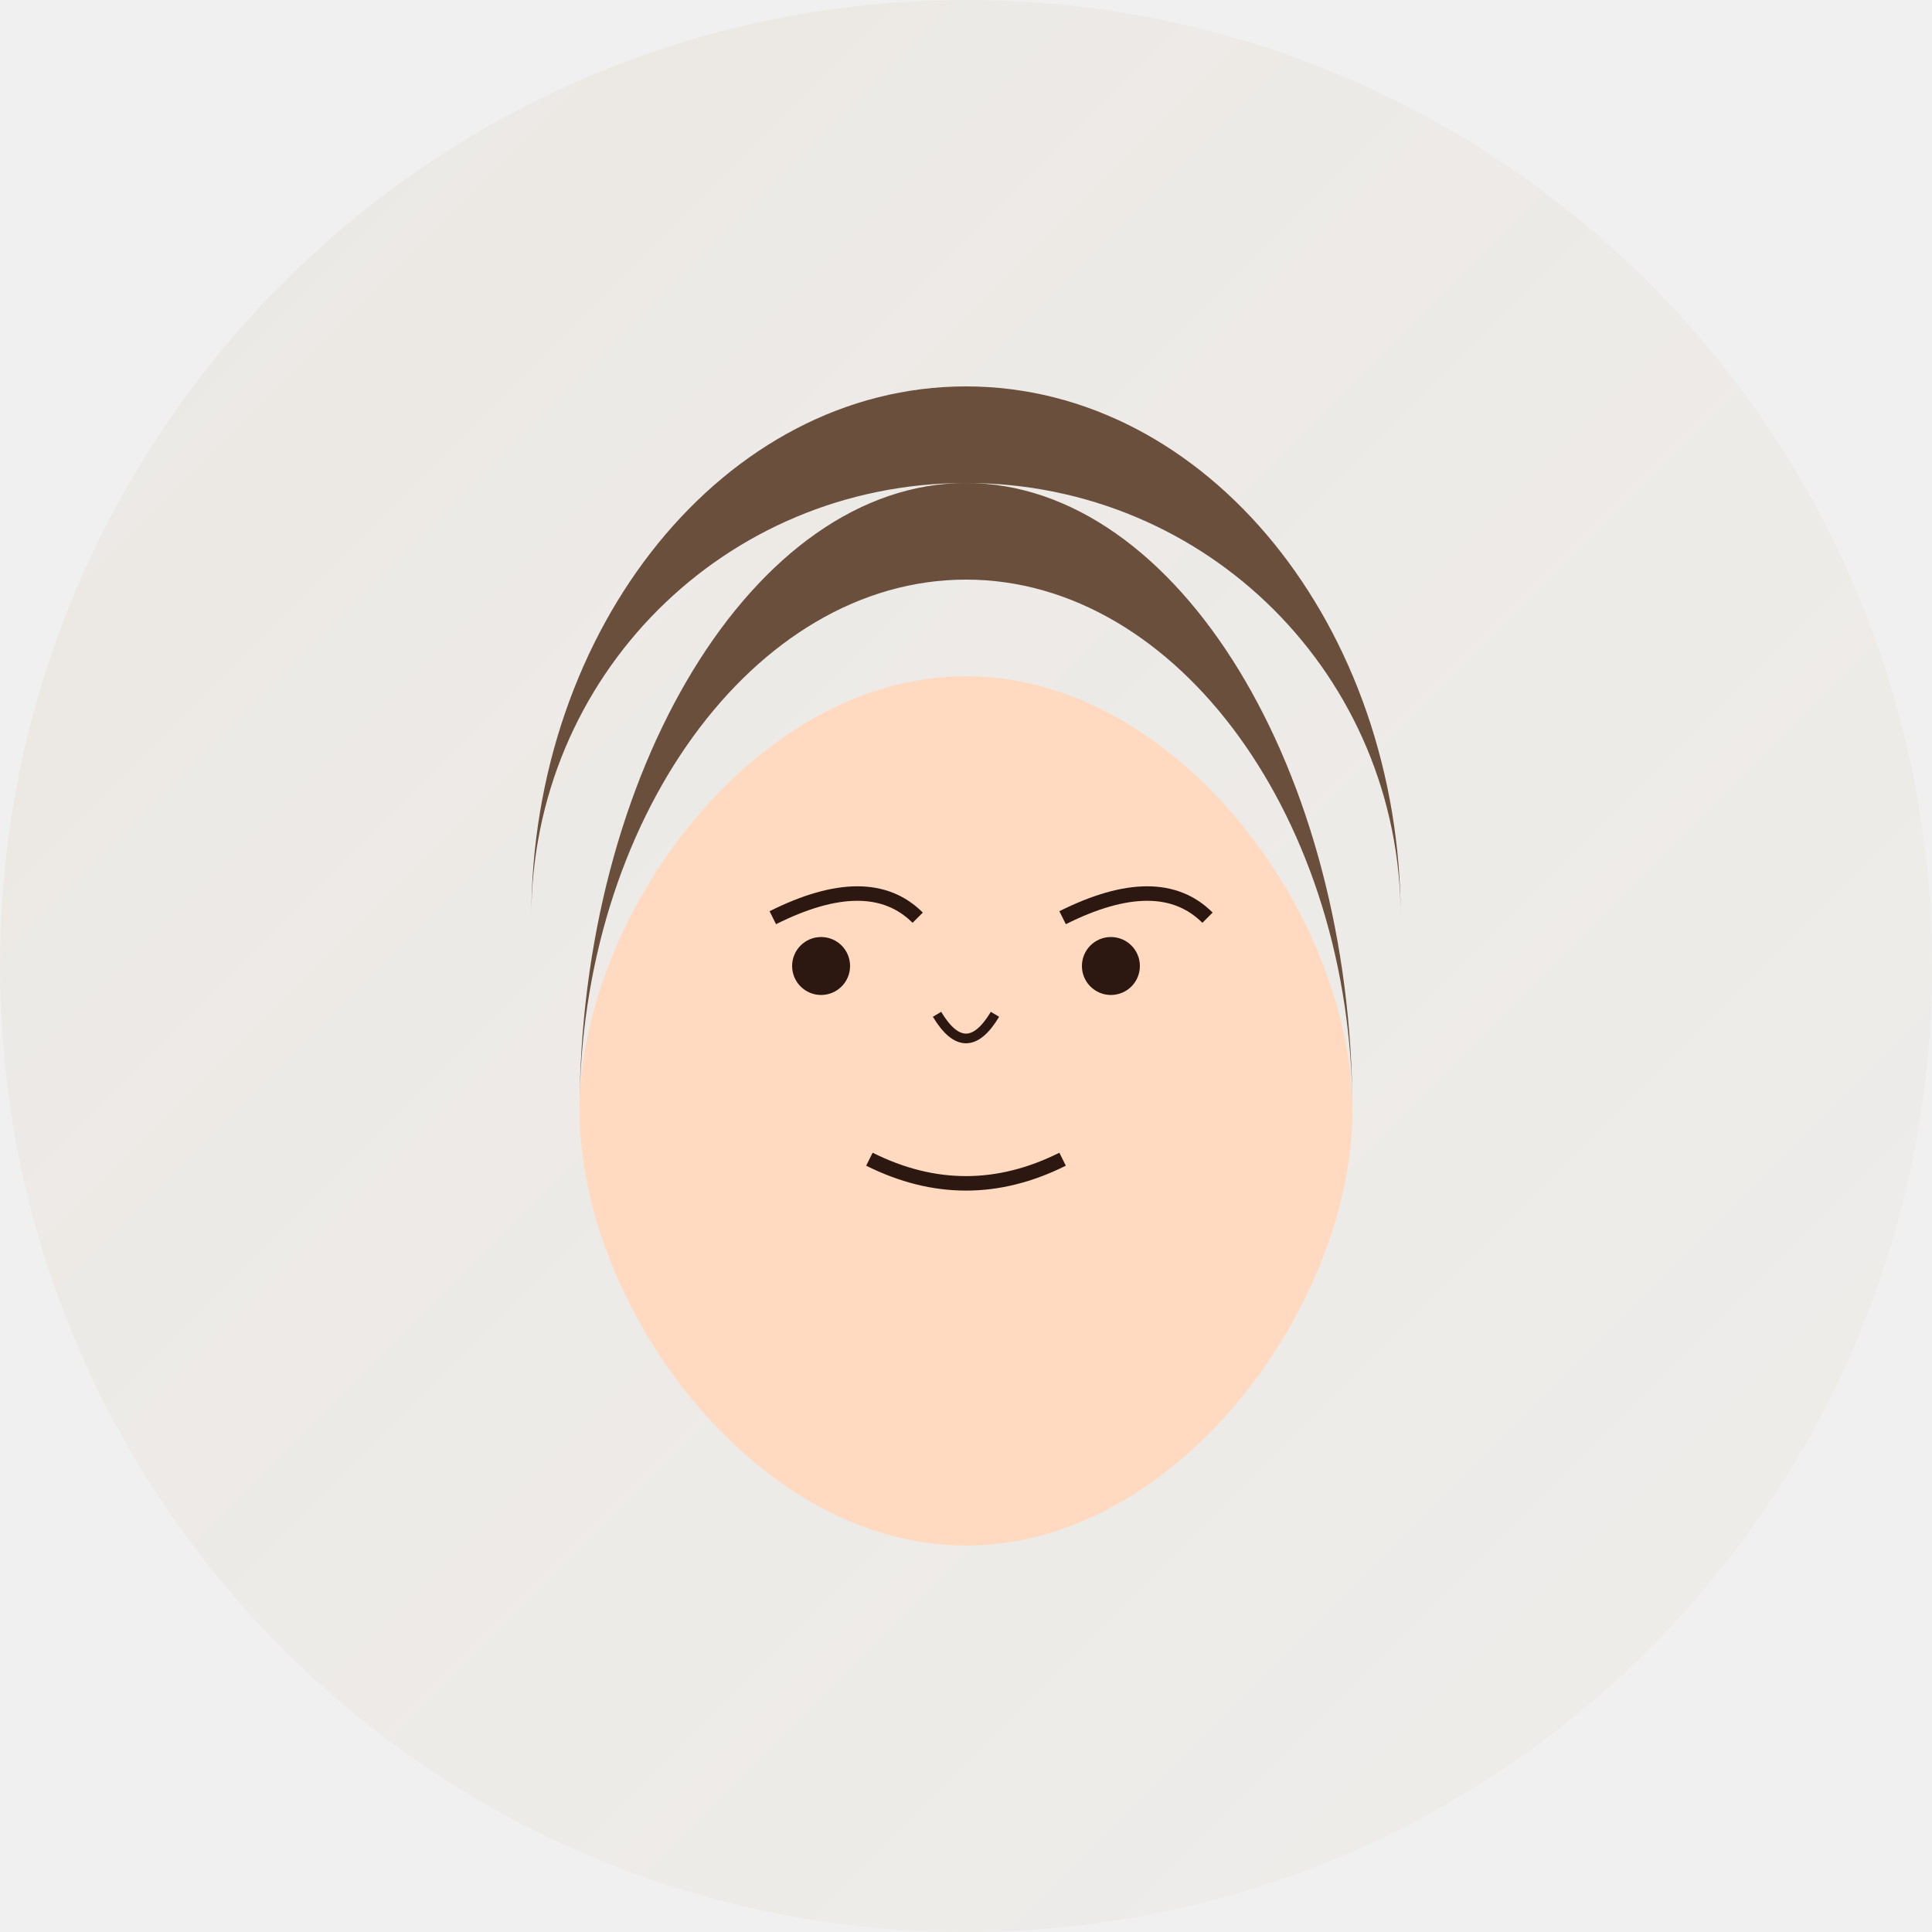
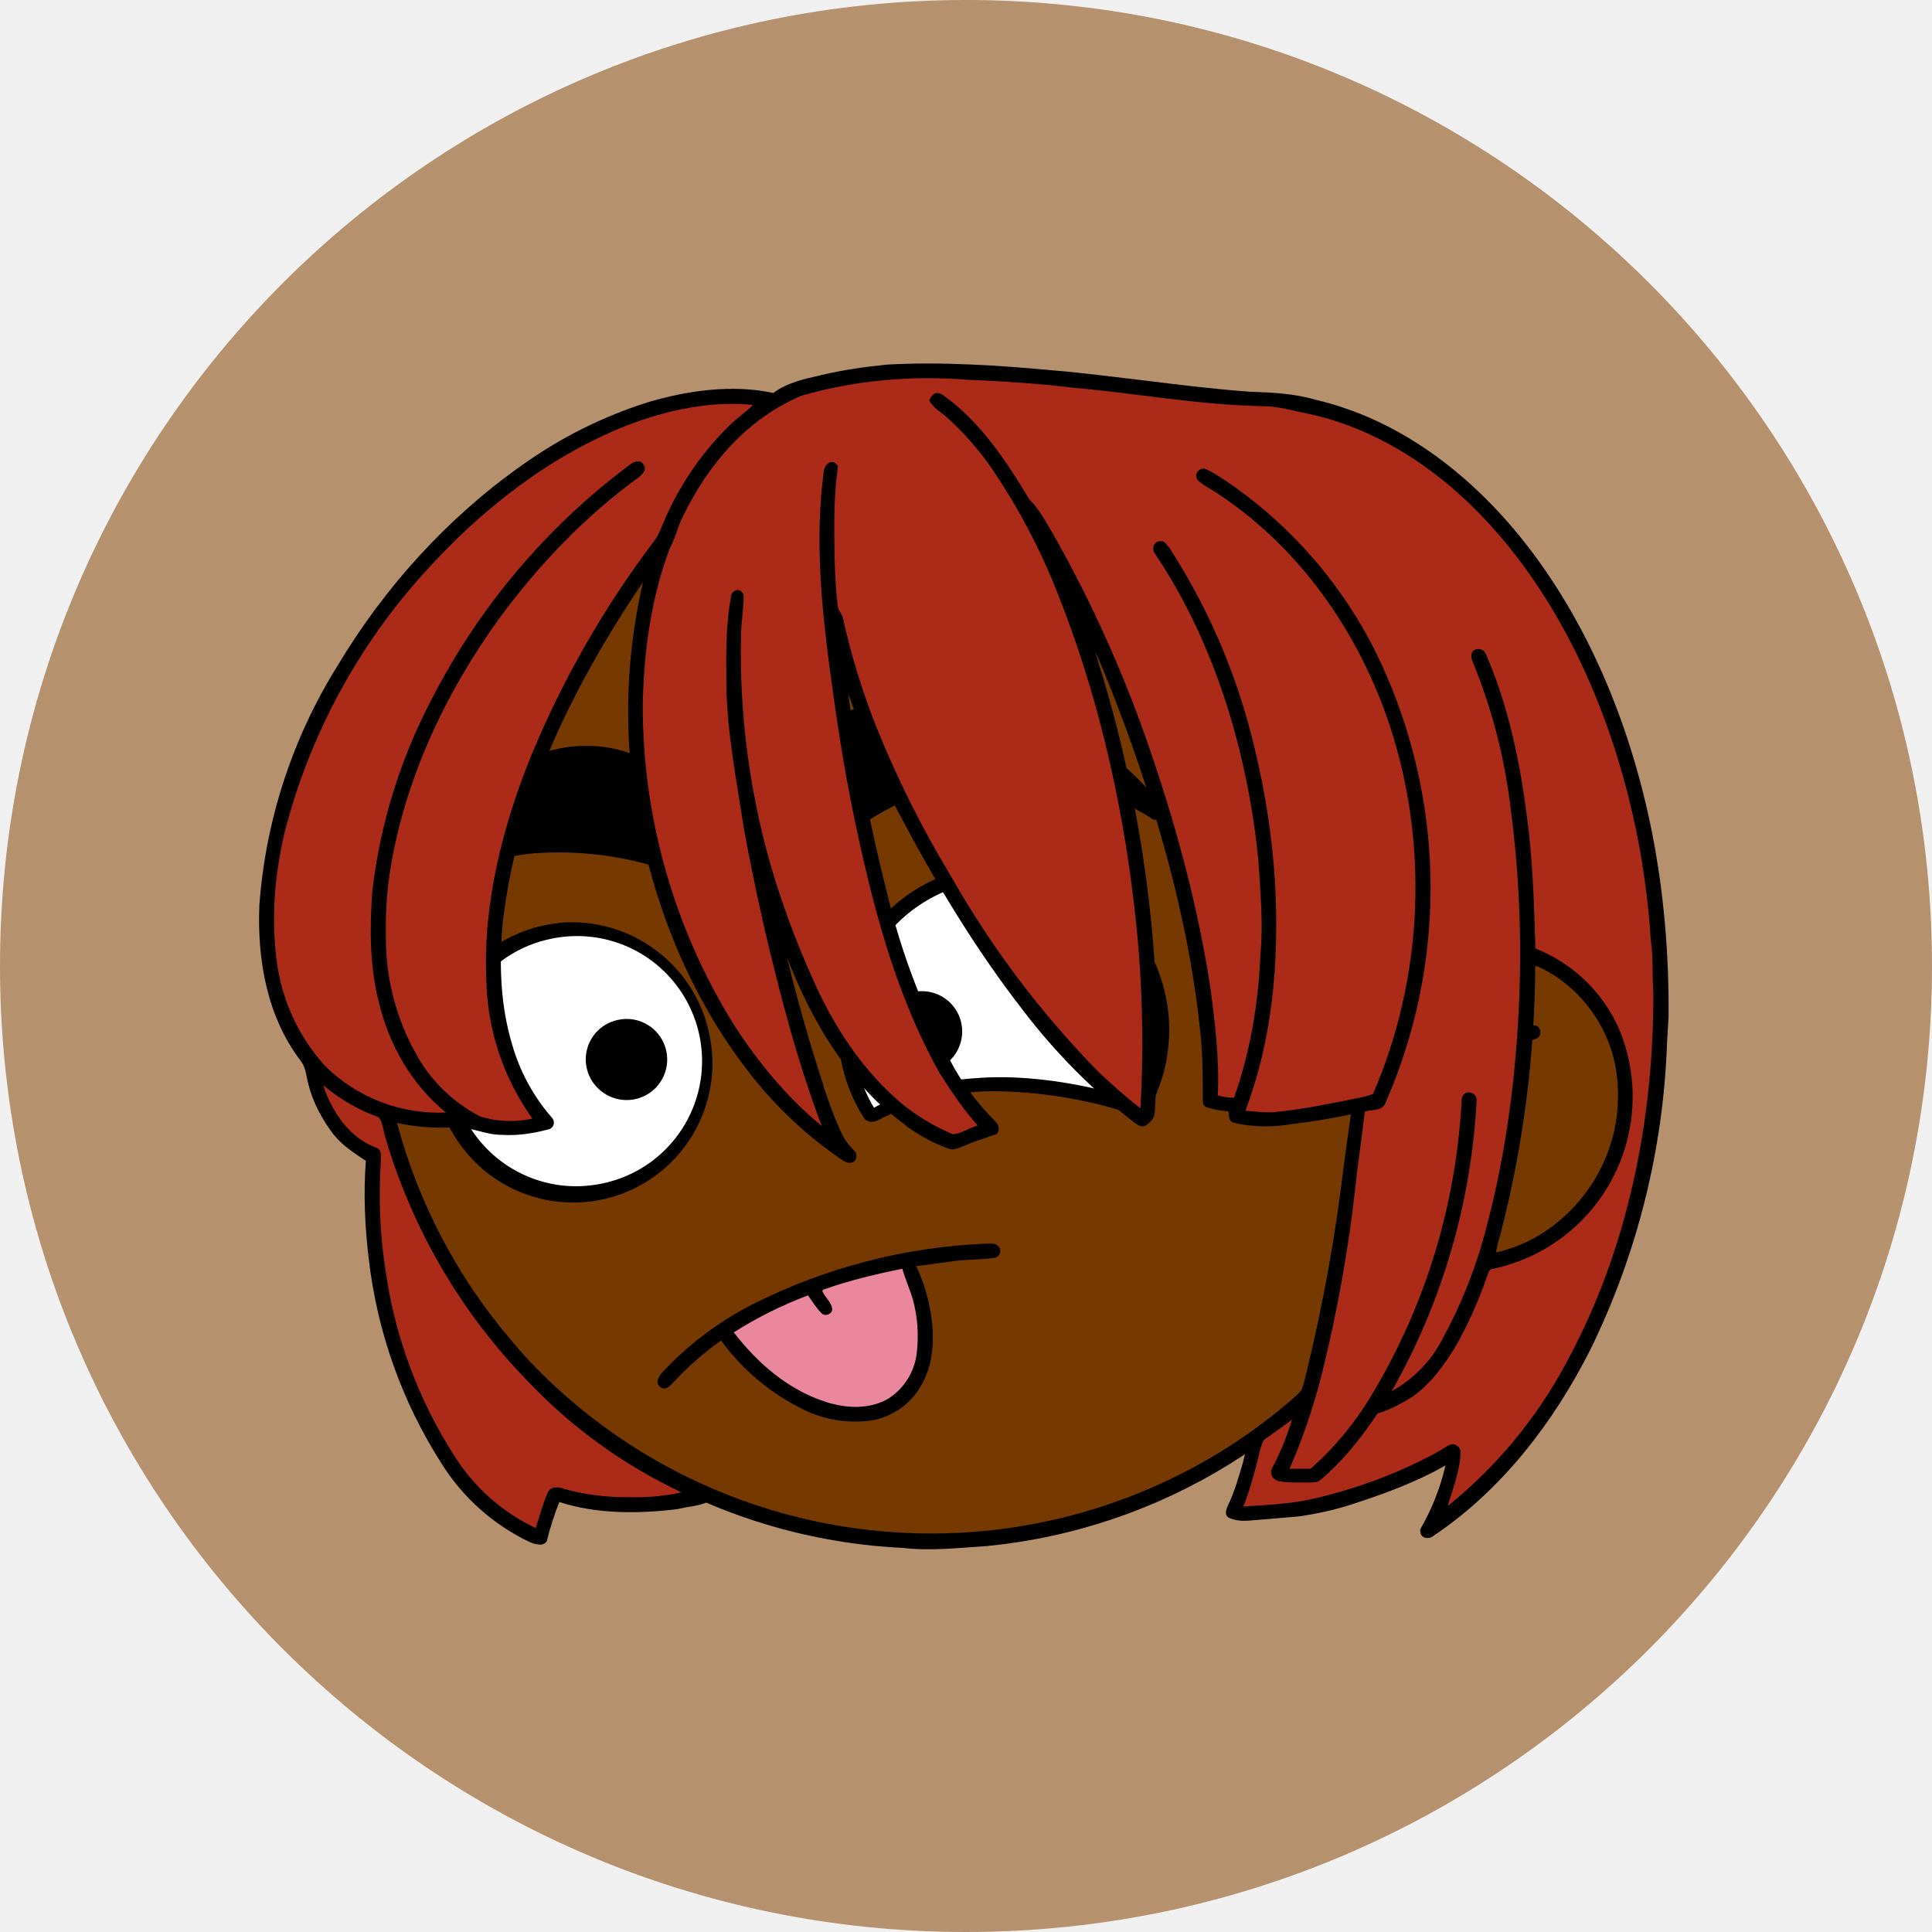
- <svg xmlns="http://www.w3.org/2000/svg" width="200" height="200" viewBox="0 0 200 200" fill="none">
-   <defs>
-     <linearGradient id="gradlisa" x1="0%" y1="0%" x2="100%" y2="100%">
-       <stop offset="0%" style="stop-color:#C8A97E;stop-opacity:0.1" />
-       <stop offset="100%" style="stop-color:#C8A97E;stop-opacity:0.05" />
-     </linearGradient>
-   </defs>
-   <circle cx="100" cy="100" r="100" fill="url(#gradlisa)" />
-   <path d="M100 160c-22 0-40-25-40-45s18-45 40-45 40 25 40 45-18 45-40 45z" fill="#FFDAC1" />
-   <path d="M60 115c0-30 18-55 40-55s40 25 40 55c0-35-18-65-40-65s-40 30-40 65z             M55 95c0-25 20-45 45-45s45 20 45 45c0-30-20-55-45-55s-45 25-45 55z" fill="#6B4F3D" />
-   <circle cx="85" cy="100" r="3" fill="#2C1810" />
-   <circle cx="115" cy="100" r="3" fill="#2C1810" />
-   <path d="M80 95q10-5 15 0M110 95q10-5 15 0" stroke="#2C1810" stroke-width="1.5" />
-   <path d="M97 105q3 5 6 0" stroke="#2C1810" stroke-width="1" />
-   <path d="M90 120q10 5 20 0" stroke="#2C1810" stroke-width="1.5" fill="none" />
+ <svg xmlns="http://www.w3.org/2000/svg" viewBox="0 0 762 762" fill="none" shape-rendering="auto">
+   <mask id="viewboxMask">
+     <rect width="762" height="762" rx="381" ry="381" x="0" y="0" fill="#fff" />
+   </mask>
+   <g mask="url(#viewboxMask)">
+     <rect fill="#b6916d" width="762" height="762" x="0" y="0" />
+     <path d="M396 164.8a224.8 224.8 0 0 1 104.8 42.4c6.2 4.9 12.5 9.4 18 15a225.4 225.4 0 0 1 71.8 149 58.5 58.5 0 0 1 50.9 42.2 71 71 0 0 1-27.6 76.5c-11 7.7-24.5 12-38 11.7-5 0-10-1.6-15-1.8-1.9 2.2-3.3 4.9-4.8 7.3A223.3 223.3 0 0 1 389 609.8c-11 .7-21.9 2-33 .7a223.7 223.7 0 0 1-178.8-342.3A223.4 223.4 0 0 1 352 163.5c14.6-1.4 29.4-.3 44 1.3Z" fill="#000" />
+     <path fill-rule="evenodd" clip-rule="evenodd" d="M498.8 213.2A216 216 0 0 0 363 169c-13-.2-26.2 1.6-39 4a218 218 0 0 0-113.6 365.5 218.5 218.5 0 0 0 260.4 40.2c35-18.8 64.2-47.3 84.4-81.5l-3-1.6c-2.8-1.4-5.7-3-8-5-2.2-2-.3-5.8 2.7-4.7 1.5.7 3 1.6 4.4 2.4a55 55 0 0 0 59.6-3.6 64.5 64.5 0 0 0 25-69.8 53.1 53.1 0 0 0-24-31 52.6 52.6 0 0 0-47-2.8c-1.6.8-3.4 1.5-5 1.3-2.5-.2-2.8-4.2-.6-5.2 8-4 16.5-5.6 25.4-6.4a217 217 0 0 0-72-146.4c-4.4-4-8.7-8.1-13.9-11.3Zm107.6 196.2c2-1.2 1.3-5.1-1.4-5-2 0-4.2.8-6.2 1.6l-1.4.4a95.1 95.1 0 0 0-25.5 12.4c-2.2 2-2.2 4.4.1 6.2a92 92 0 0 0 5.2 2.8 36 36 0 0 1 13 9.2c-.2 1.9-2 3.4-3.4 4.5l-.2.2c-3.9 3-8.8 5-13.6 7-2.5 1-4.9 2-7.1 3.1-1.7.8-2.6 2.2-1.6 3.9 1 2 3.2 1.1 5 .5l.6-.2 5.4-2.3c5.4-2.3 11-4.5 15.4-8 2.7-2.1 5.1-5.1 5.4-8.7-.5-3.4-2.7-5.7-5.3-7.8a83 83 0 0 0-11.6-7.2l-1.1-.6c5.4-3 10.8-5.6 16.6-7.7l5-1.7a52 52 0 0 0 6.7-2.6Z" fill="#763900" />
+     <g transform="translate(-161 -83)">
+       <path d="M556 424a65.2 65.2 0 0 1 65.3 75.6c-1 7.5-4 14.2-6.8 21.2-1.4.6-2.9 1.5-4.4 1.8-2.4 0-4.8-1-7-1.6a178.7 178.7 0 0 0-49.1-7.6 96 96 0 0 0-43 9.6c-3.1 1.3-6 4-9 1.3A65 65 0 0 1 556 424Z" fill="#000" />
+       <path d="M557 429.9a58.9 58.9 0 0 1 57.1 43.1 59.3 59.3 0 0 1-4.3 43.5c-5.3-.6-10.1-2.6-15.4-3.8-16-3.7-33-5.8-49.4-4.4a92 92 0 0 0-39.3 11.6 59.5 59.5 0 0 1 51.3-90Z" fill="#fff" />
+       <path d="M381.3 447a55.4 55.4 0 0 1 59.8 45.6 54.9 54.9 0 0 1-101 38.2c-5-8-7.6-17.3-8.2-26.7a55 55 0 0 1 49.4-57Z" fill="#000" />
+       <path d="M376.5 453.7a49.3 49.3 0 1 1 20.9 96.3 49.3 49.3 0 0 1-21-96.3Z" fill="#fff" />
+       <path d="M519.4 474.8a15.9 15.9 0 1 1 7.2 30.8c-9.1 2.3-19-5-19-14.6a15.7 15.7 0 0 1 11.8-16.2ZM403.4 485.6A16 16 0 1 1 399 514a15.9 15.9 0 0 1 4.4-28.4Z" fill="#000" />
+     </g>
+     <g transform="translate(-161 -83)">
+       <path d="M582.3 370.7c14 7 27.8 17.3 36.6 30.5a3 3 0 0 1-4.3 4.2A104.4 104.4 0 0 0 482 425c-1.6 2-4 3.6-6.2 1.2-1.7-2.6-2.3-6-3.3-9-2 4.8-3.9 9.6-6.2 14.1-1.6 3.2-6 1.1-7-1.4-3.1-6.9-6.3-13.8-9-20.8v17c-.2 2 .2 4.3-2.2 5.1-2 .3-4.3-1-5.3-2.9-3.2-5.8-6.2-11.9-9.4-17.8 1 5.5 2.6 11 3 16.6.2 2-2.2 3.4-4 2.3a132.6 132.6 0 0 0-58.3-10 65.3 65.3 0 0 0-36 12.6c-3 2.4-5.2 5.5-8 8.2-1.6.7-3.2-.3-4.9-.7.1-1.9.2-3.7.8-5.6a86.6 86.6 0 0 1 40-50c13.5-7.4 30.1-9 44.6-3.4a57.4 57.4 0 0 1 27.6 24c2.4-2.9 4.3-6 6.8-8.8 1.6-1.5 4.6-1.5 5.6.8 2.6 5.1 4.7 10.5 7 15.7L462 390c.4-1.5.6-3.2 1.6-4.5 1.7-1.2 3-.2 4.7.1l.8 2.6c2-4.8 4.7-9.1 8.4-12.8A62.1 62.1 0 0 1 512 359c23.9-3.6 48.9 1.2 70.4 11.8Z" fill="#000" />
+     </g>
+     <g transform="translate(-161 -83)">
+       <path d="M550 573.5c1.5 0 3.5-.3 4.6.9 1.8 1.5.8 4.5-1.6 4.7-5.3.8-10.7.6-16 1.3l-14.6 2c3 6.4 5 13.3 6 20.4 1.2 9.5.6 18.9-4.4 27.2a28 28 0 0 1-19 13.2 46.5 46.5 0 0 1-27-4.2 87.8 87.8 0 0 1-32.6-27.3 118 118 0 0 0-18.5 16.2c-1.5 1.6-3.5 4-5.7 1.9-1.9-1.7-.3-4 1-5.5a129 129 0 0 1 34.7-26.4 225 225 0 0 1 93.1-24.4Z" fill="#000" />
+       <path d="M516.9 583.4c1.1 4 2.8 7.7 4 11.6 2 7 2.5 14.3 1.7 21.5a24.8 24.8 0 0 1-11 18c-7.5 4.5-16.7 4-24.7 1.5-15-4.8-27-15.2-36.5-27.5 9.3-5.9 19-10.7 29.3-14.6 1.7 2.4 3.3 5.1 5.4 7.1 1.4 1.5 4.5.1 4.1-2-.4-2.4-2.8-4.4-3.8-6.6-.1-.4.1-.7.7-.9 10-3.5 20.4-6 30.8-8.1Z" fill="#EA869E" />
+     </g>
+     <g transform="translate(-161 -83)" />
+     <g transform="translate(-161 -83)" />
+     <g transform="translate(-161 -83)">
+       <path fill-rule="evenodd" clip-rule="evenodd" d="M612.6 233.1c-12-1.4-24-3-36-4-21.7-2-44-3.5-65.8-2.3-8.7.9-17.3 2.1-25.8 4.1l-.3.1c-6.3 1.4-13.5 3-18.7 7-16.1-3.5-33.7-1-49.3 3.6a177 177 0 0 0-50 25c-29.3 20.7-54 48-72.4 78.7a206.8 206.8 0 0 0-31 94.7c-.9 21.5 3 44 16.3 61.4 1.4 1.8 2 4.2 2.4 6.5l.6 2.6c1.8 7.3 5.4 14 10 20 3.4 4.2 7.8 7.1 12.3 10.1l.4.2c-1 13.2-.4 26 1.2 39.2a190.2 190.2 0 0 0 28.5 80 83.3 83.3 0 0 0 34.9 31.2c1.9.8 5.6 2 6.8-.5a116 116 0 0 1 4.9-15.3c14.6 4.8 31.4 4.7 46.6 2.8l3.4-.7c3.2-.5 6.5-1 9.3-2.5 1.8-.8 2.2-3.4.6-4.5-1.4-1.1-3.2-1.8-5-2.5l-2.4-1a202.3 202.3 0 0 1-72-56 218.5 218.5 0 0 1-44.5-85.1 81.9 81.9 0 0 0 22.4 1.7c3.5-.2 6.7.7 9.9 1.5 3 .8 5.9 1.5 9.1 1.5 6.3.4 12.4-.6 18.5-2.2 2.2-.8 2.6-3.3.9-4.9A75.3 75.3 0 0 1 363 495c-4.4-14.7-5.1-29.8-4-45 3-32.2 14-63.6 28.7-92.3 8-15.6 17-30.6 26.9-45.1a226.8 226.8 0 0 0-1.2 96.9c7 34.7 21.4 68.9 43.3 96.8a159.6 159.6 0 0 0 36.6 34.3c1 .6 2 1.2 3.3 1 2.2-.2 2.8-3.2 1.5-4.6l-.7-.7a21.9 21.9 0 0 1-4.1-5.6c-3-6.1-5.3-12.7-7.5-19.2v-.3a675 675 0 0 1-14.4-50.6c8 20.7 18.6 39.8 34.3 55.7 3.9 3.9 8.2 7.2 12.6 10.6l1 .8A66.3 66.3 0 0 0 535 536c1.6.8 3.6 0 5.3-.7l1.5-.6c2.2-1 4.6-1.8 7-2.6l5.4-1.9c1.4-2 .5-3.8-1-5.3a100.8 100.8 0 0 1-15.7-20.4 278 278 0 0 1-26.9-70.3 718.3 718.3 0 0 1-15.1-77.7l2.9 7.9 2.2 6c4.1 11.1 9 22 14.5 32.5 14.5 27.6 30.3 54 49.4 78.6a240.6 240.6 0 0 0 44.2 44.5c1.2.8 2.8 1.8 4.2.9 1.5-1 3.5-2.9 3.5-4.9a416 416 0 0 0-.1-61A523.2 523.2 0 0 0 596 350l-.9-2.7c-.7-2.4-1.5-4.8-2-7.2a611.8 611.8 0 0 1 22 59.8c9.1 29.3 16.2 59.6 19.3 90.1 1 8.7 1 17.8 1 26.6v.4c0 1.4.4 2.4 1.8 2.8a35 35 0 0 0 8.3 1.5l.1.9c.1 1.3.3 3.2 1.7 3.5 7.6 2 16 1.9 23.7.6a247 247 0 0 0 22.8-3.8l-2.7 19.4a683.2 683.2 0 0 1-15 83.2c-.5 2.1-1 4.2-1.8 6.2a59.3 59.3 0 0 1-10.8 10.1l-3 2.1a28.4 28.4 0 0 0-5.1 3.9c-1.7 2.6-2.6 6-3.4 9.2l-.8 3.4-.1.3c-1.6 5.4-3.2 11-5.6 16.1l-.3.6c-.6 1.6-1.3 3.1.2 4.5 2.8 1.3 5.6 1.5 8.6 1.2l8.7-.7 10.5-.9c7.6-1.1 15.3-2.8 22.6-5.3 12.2-4 24-8.4 35.3-14.8a90.6 90.6 0 0 1-9.9 25.1c-.5 3.5 3 4.5 5.4 2.5 26.8-18 47.3-44.8 61.7-73.4a298.4 298.4 0 0 0 30.2-121l.6-10.2c.2-24.2-1.8-48.7-6.5-72.5-8.3-41.8-25.1-83.6-52.2-117-20.7-25.4-48-46.2-80.4-53.8-8.6-2.5-17.1-2.9-26-3.2-13.9-1-27.6-2.7-41.4-4.4ZM799.2 516a55.6 55.6 0 0 0-31.4-51.8c-1-.4-1.5-.1-1.3.9A431 431 0 0 1 753 569c-.8 2.7-1.5 5.3-2 8 27.6-6 48.3-33 48.2-61.1Z" fill="#000" />
+       <g fill="#ab2a18">
+         <path d="M543 232.8c13.8.6 27.3 1.4 41 3.1 25.2 2.2 49.5 6.8 75 7.3 6.6 0 12.5 2 19 3.2 29.8 6.8 55 25.1 74.6 48 26.4 30.9 43.3 70.3 52.3 109.6a311 311 0 0 1 7.2 50c1 7 .5 14 1 21 .1 50.1-10.2 101.3-34.4 145.6A183.5 183.5 0 0 1 732 677c1.9-6.6 5-14.2 5-21.2.2-2-2.2-3.8-4-3-2.3 1-4.3 2.6-6.5 3.7a193.1 193.1 0 0 1-45.8 17.2c-9.7 2.5-19.6 2.8-29.3 3.5 2.8-7.2 4.8-14.8 6.6-22.3.5-1.6.8-3.6 2.3-4.6 3.5-2.4 7-4.9 10.3-7.4-2 6.5-4.6 13-7.8 19-1.3 2.2.2 4.8 2.6 5.3 4 .7 8.4.5 12.5.5 1.4-.1 2.7 0 3.9-1 8.8-7.4 16.1-16.6 22.5-26.2 4.8-1.4 9.4-3.9 13.6-6.5 7.2-5 12.7-12.5 17.2-20 5-8.7 9.1-18 12.4-27.6.7-1.5.6-2.9 2.5-3a69.4 69.4 0 0 0 49.7-94.3 60.3 60.3 0 0 0-33.1-32c-.6-17.5-1-34.9-3.4-52.2-2.6-20.7-7-41.9-15-61.2-1-2.1-1.3-4.8-4.3-4.7-2.8.1-3 2.8-2.1 4.9a220 220 0 0 1 15 57.8c3.3 25 4.4 50 3.4 75.2-1.2 29.7-5 60-12.6 88.8a190.2 190.2 0 0 1-17.3 44.7 49.6 49.6 0 0 1-20.4 21.3A259.8 259.8 0 0 0 743.4 517c0-3.7-5.2-4.4-5.9-.6a250.3 250.3 0 0 1-35.8 117.3 121.2 121.2 0 0 1-23.8 28.6h-8.3c5.2-11.9 9.4-24.2 12.6-36.8a566.4 566.4 0 0 0 13.4-74.5c1-9.9 2.6-19.7 3.7-29.6 3.3-1 7 0 8.3-3.8a210.7 210.7 0 0 0 .5-167.6 176.6 176.6 0 0 0-63.7-77.4c-2.7-1.7-5.4-3.7-8.4-4.8-2.6 0-4.2 2.6-2.5 4.7 2.7 2.4 6.1 3.9 9 6 33.1 22.3 56.4 57 68 95 14 46 11.2 96.8-8 141-1.5.5-3 1-4.5 1.3-11.6 2.3-23.1 4.8-35 5.9-3.7.1-7.1-.3-10.8-.6 10.7-28.4 13.2-58 11.8-88-1-18.6-3.8-37.1-8.2-55.1a251.2 251.2 0 0 0-33.3-78.5c-.9-1-2-3.2-3.5-3-2.9-.4-4 3-2.4 5 23.7 35.2 36.5 78.7 40.7 120.6.8 12.7 2 25 .8 37.7-.8 19.1-4 38.2-10.4 56.2-2.2-.1-4.3-.3-6.4-1 .7-14.2-1.1-28.9-3-43-4.7-30.2-12.5-60-22.3-89a500.5 500.5 0 0 0-40-90c-2.8-4.6-5.1-9.2-9-13-8.9-14.9-19.6-31-34-41.1-2.7-1.8-4.3-.7-5.5 2 1.5 2.9 4 4.2 6.4 6.2a115 115 0 0 1 18.7 21.3 250 250 0 0 1 24.9 47c16 39.7 25.9 82.2 30.8 124.6 3.2 26.6 4 53.4 2.5 80.1-6-4.6-11.6-9.6-17-14.8a372.7 372.7 0 0 1-58-77.2 405 405 0 0 1-29-58 279.8 279.8 0 0 1-13.4-43.6c-.5-1.6-1.9-2.9-2-4.5-.7-6-1-12-1.2-18-.2-12.5-.5-24.7 1.3-37.1-2-3.4-5.3-1-5.6 2-3.5 26.2-1 52.3 2.4 78.3 2.6 19 5.4 38 9.3 56.8 7.2 34.9 16.4 71 34 102.2 4.5 7.2 9.4 14.4 15 20.7-3.2 1-6.3 3-9.6 3.5a79.4 79.4 0 0 1-26-17.3c-12.4-12-22-27.3-29-43a354.7 354.7 0 0 1-15-39.1 304 304 0 0 1-13.7-98.8c.2-4.8 1-9.5 1-14.3-.6-2.7-3.6-2.9-4.8-.5-2.4 12.3-2.1 24.1-2 36.6.4 19 4 36.7 6.8 55.2 2.4 13.4 5.2 26.7 8.2 40 6.2 26.3 13 52.5 22.6 77.9-13.6-11.2-25-25-34.5-39.7A238.3 238.3 0 0 1 414.5 361c.4-20.8 3.3-42.3 10.7-61.8 2.4-4.3 3.2-9.1 5.6-13.4 10-20.3 25-37.6 46.2-46.7 21.4-6.2 43.8-8.1 66-6.3Z" />
+         <path d="M458 242.7c-2.9 2.9-6.3 5.2-9.2 8a118 118 0 0 0-27.2 41c-.7 1.6-1.4 3-2.4 4.4a383.6 383.6 0 0 0-48.6 84.7c-11.2 27.5-19.1 58.3-17.8 88.2a97.3 97.3 0 0 0 18.2 55.2 40.7 40.7 0 0 1-20.5-.8 61 61 0 0 1-22.3-19.6 92.9 92.9 0 0 1-15-51.8 150 150 0 0 1 1.5-24.5c5.5-36.3 22-71.5 43.6-101.1 15.5-21 33.6-39.9 54.8-55.3 1.5-1.3 3.2-2.9 1.6-5-1.2-2-3.8-1-5.3.2a267.7 267.7 0 0 0-78 92.2 216 216 0 0 0-23.6 76.5c-1 14.5-1 29 2.6 43.2 4.1 17 12.9 32.5 26.5 43.6a63.7 63.7 0 0 1-48-18.7 76.6 76.6 0 0 1-19.2-45c-1.6-15.9 0-31.7 3.6-47a242.7 242.7 0 0 1 55.3-102.5c22-24.4 48.7-45.5 79.4-57.7 15.8-6.1 33-9.9 50-8.2ZM288.6 511.1a71.4 71.4 0 0 0 21.8 12.6c1.7 2.2 1.8 5.7 2.7 8.3a231 231 0 0 0 56.1 95.8 201.6 201.6 0 0 0 60.6 43.8 82 82 0 0 1-19.8 1.9c-9.4.2-19-1-28-3.7-2-.5-4.2 0-5 2-2 4.5-3.2 9.3-4.7 13.9a76.7 76.7 0 0 1-32.6-29.3 182.3 182.3 0 0 1-26.5-71.4 195.7 195.7 0 0 1-2-44c0-1.8.5-4.5-1.7-5.3-10.6-3.8-17.6-14.2-21-24.6Z" />
+       </g>
+     </g>
+     <g transform="translate(-161 -83)" />
+   </g>
</svg>
